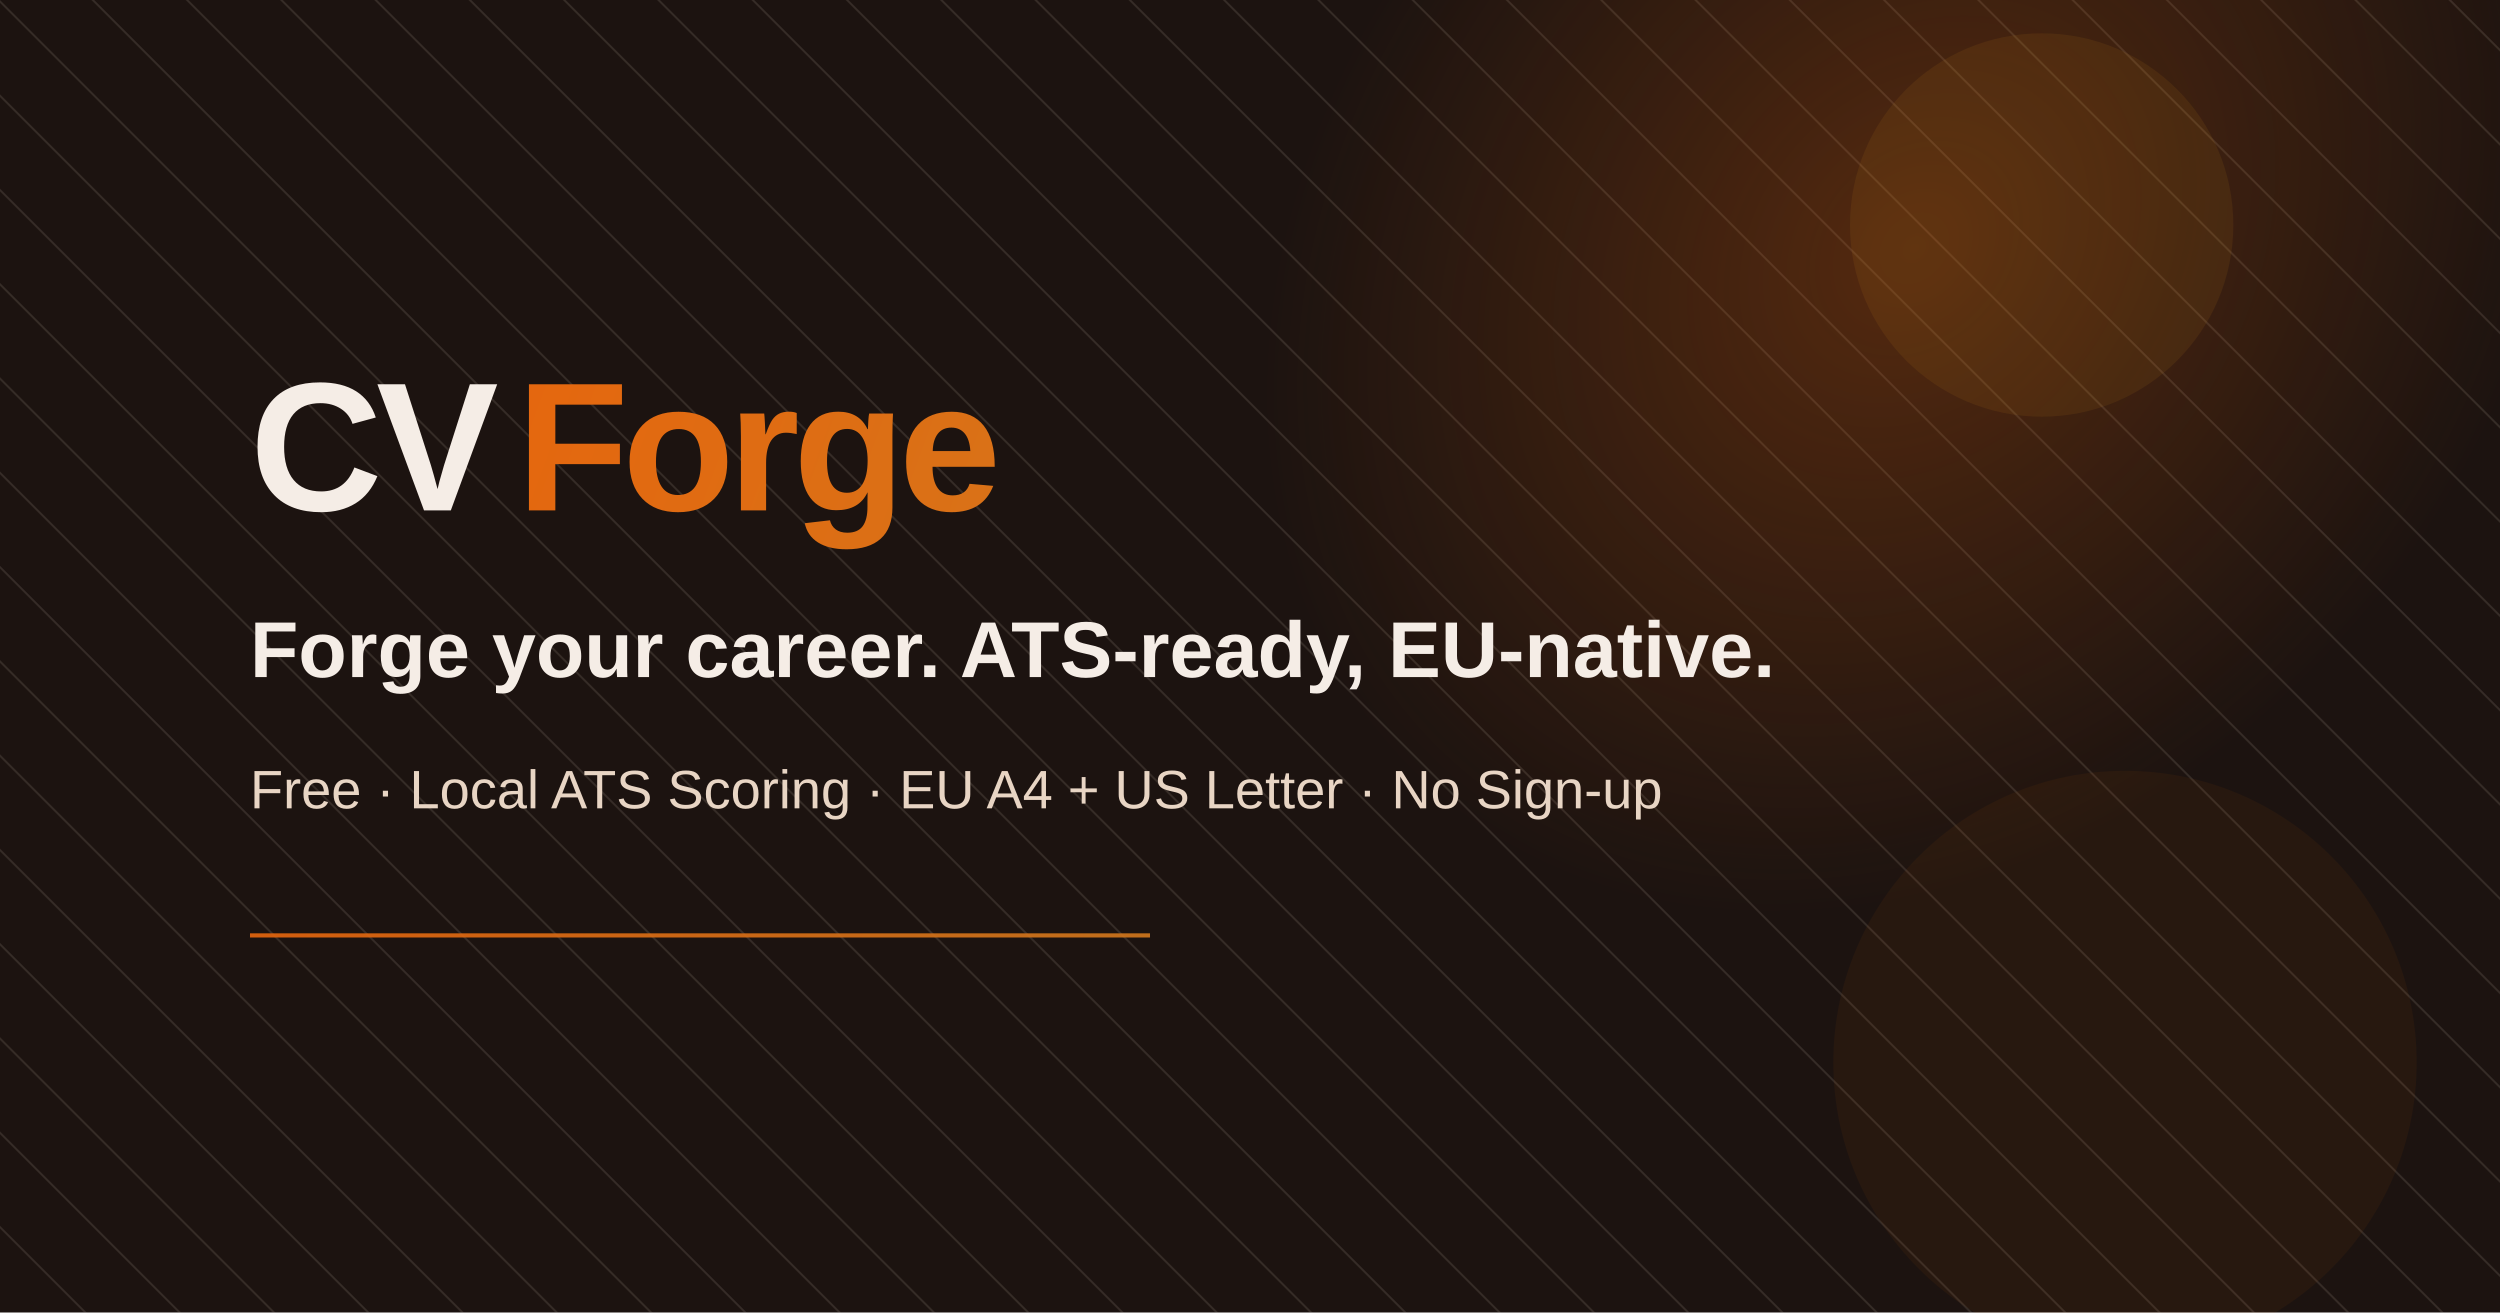
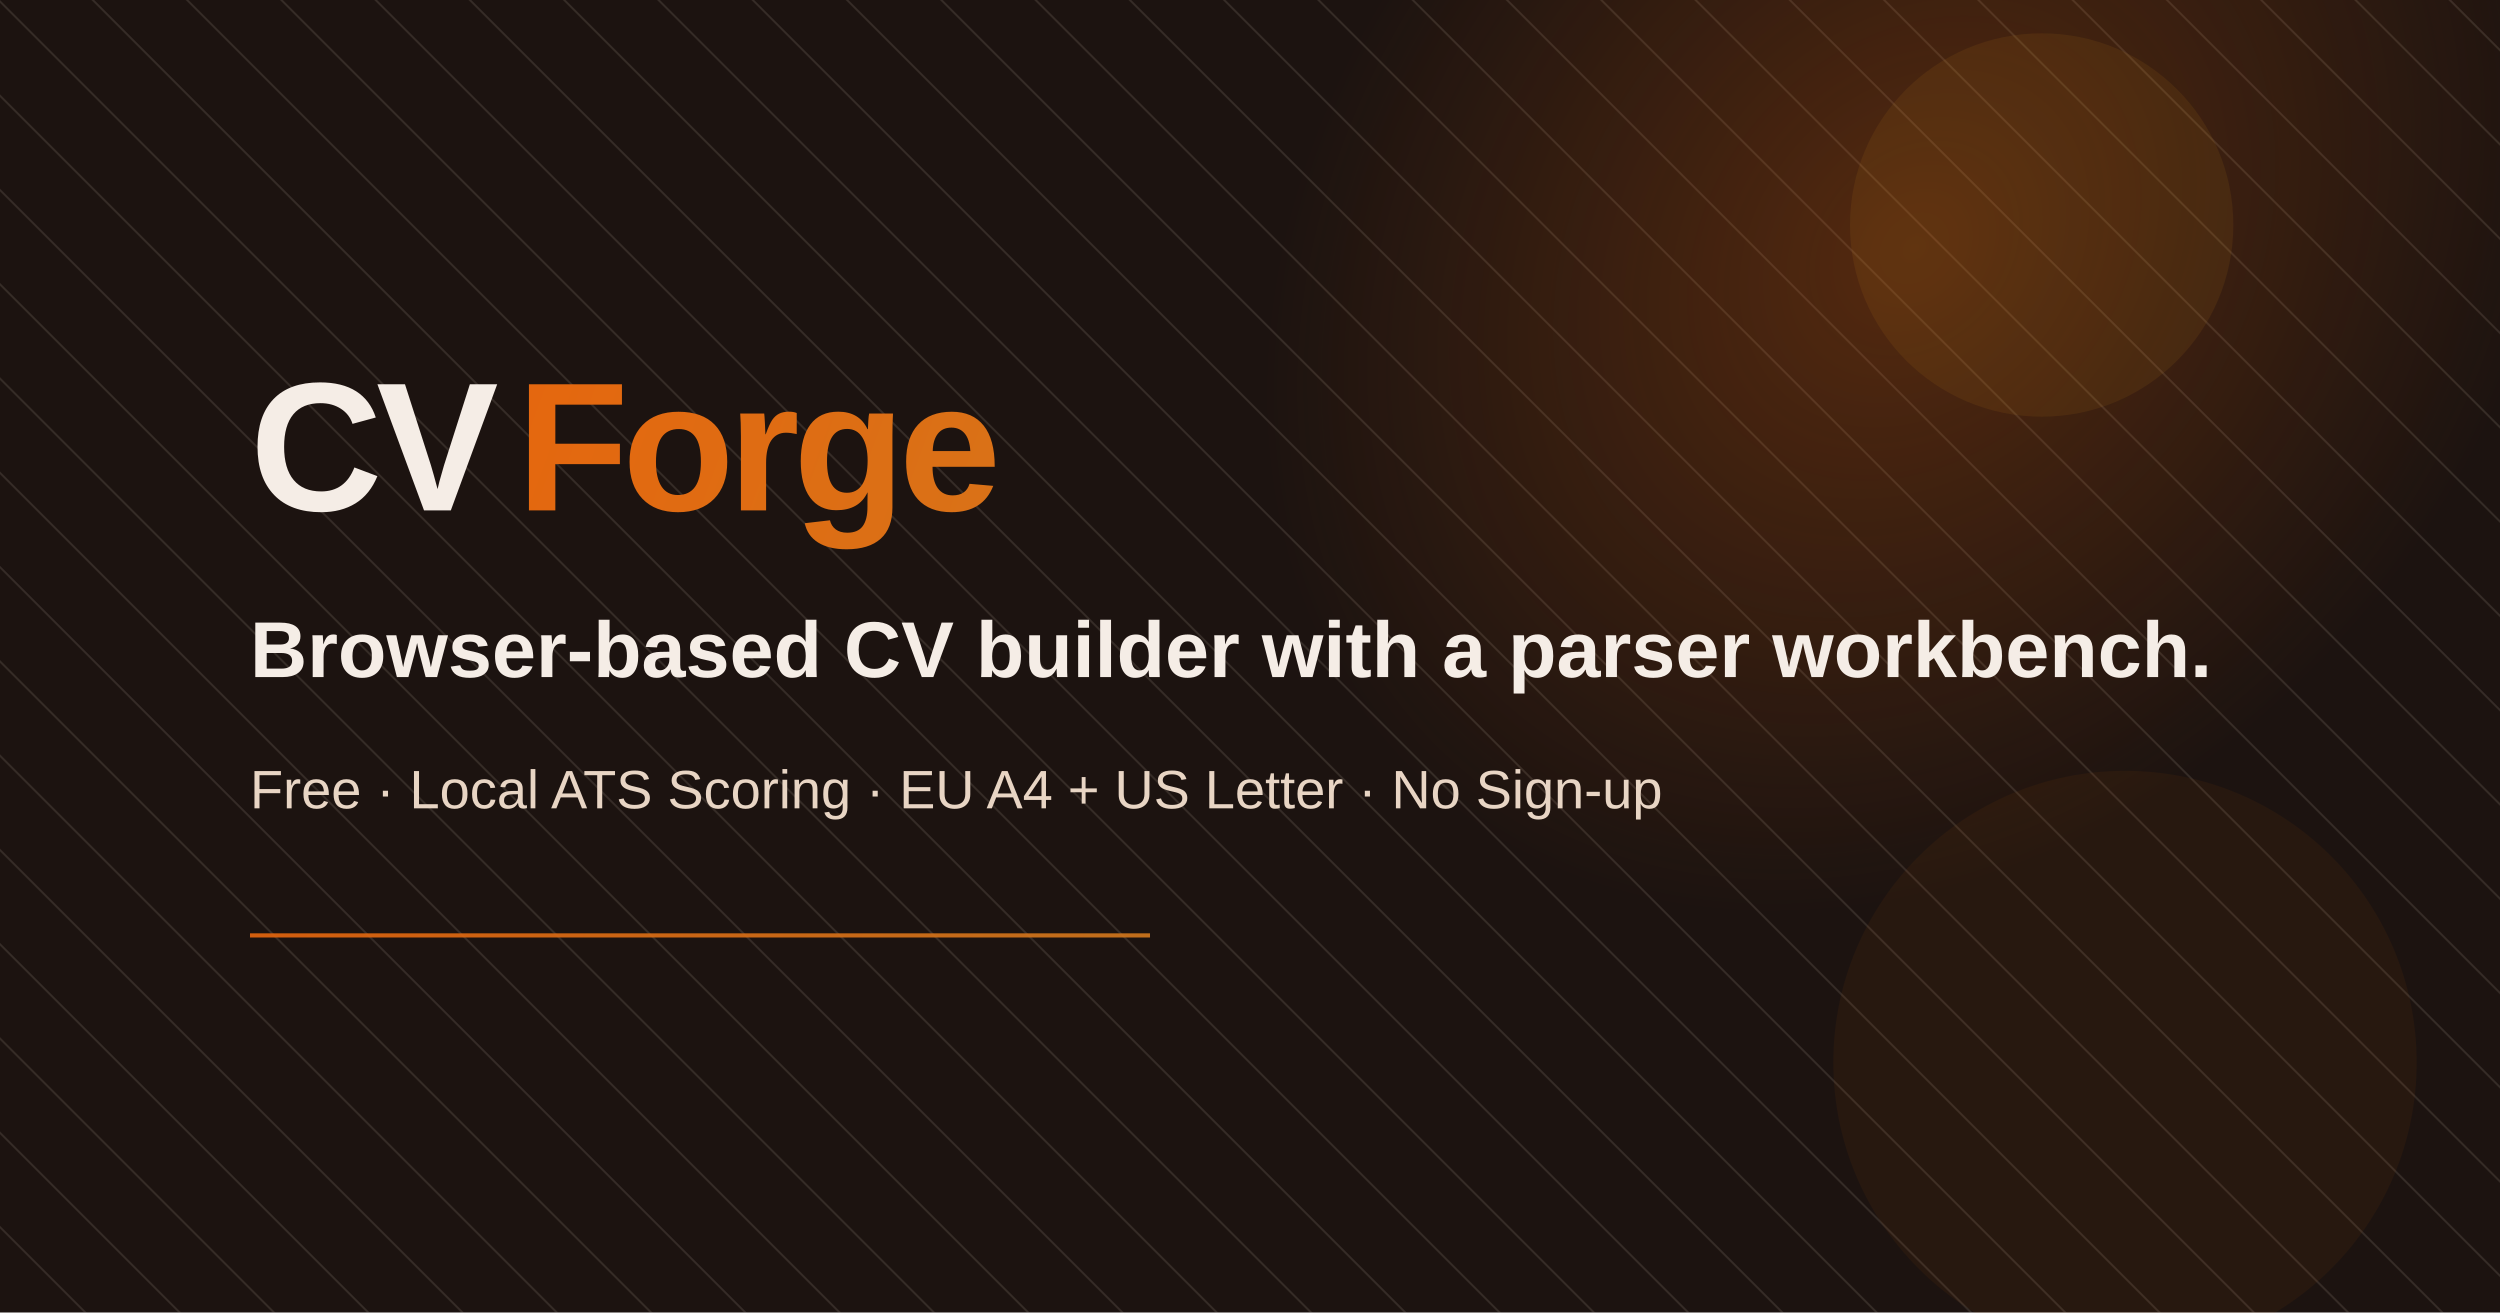
<svg xmlns="http://www.w3.org/2000/svg" width="1200" height="630" viewBox="0 0 1200 630" fill="none">
  <defs>
    <linearGradient id="brand" x1="180" y1="180" x2="940" y2="460" gradientUnits="userSpaceOnUse">
      <stop stop-color="#E8640C" />
      <stop offset="1" stop-color="#C0882A" />
    </linearGradient>
    <radialGradient id="glow" cx="0" cy="0" r="1" gradientUnits="userSpaceOnUse" gradientTransform="translate(920 120) rotate(132.669) scale(350 280)">
      <stop stop-color="#E8640C" stop-opacity="0.28" />
      <stop offset="1" stop-color="#E8640C" stop-opacity="0" />
    </radialGradient>
    <pattern id="texture" width="32" height="32" patternUnits="userSpaceOnUse" patternTransform="rotate(135)">
      <line x1="0" y1="0" x2="0" y2="32" stroke="rgba(232,213,196,0.12)" stroke-width="2" />
    </pattern>
  </defs>
  <rect width="1200" height="630" fill="#1C1310" />
  <rect width="1200" height="630" fill="url(#texture)" />
  <rect width="1200" height="630" fill="url(#glow)" />
  <circle cx="980" cy="108" r="92" fill="#F5A623" fill-opacity="0.08" />
  <circle cx="1020" cy="510" r="140" fill="#E8640C" fill-opacity="0.06" />
  <g>
    <text x="120" y="245" fill="#F5EDE6" font-family="Arial, Helvetica, sans-serif" font-size="88" font-weight="900" letter-spacing="-3">CV</text>
    <text x="248" y="245" fill="url(#brand)" font-family="Arial, Helvetica, sans-serif" font-size="88" font-weight="900" letter-spacing="-3">Forge</text>
  </g>
-   <text x="120" y="325" fill="#F5EDE6" font-family="Arial, Helvetica, sans-serif" font-size="38" font-weight="700">Forge your career. ATS-ready, EU-native.</text>
+   <text x="120" y="325" fill="#F5EDE6" font-family="Arial, Helvetica, sans-serif" font-size="38" font-weight="700">Browser-based CV builder with a parser workbench.</text>
  <text x="120" y="388" fill="#E8D5C4" font-family="Arial, Helvetica, sans-serif" font-size="26" font-weight="500">Free · Local ATS Scoring · EU A4 + US Letter · No Sign-up</text>
  <rect x="120" y="448" width="432" height="2" fill="url(#brand)" fill-opacity="0.9" />
</svg>
